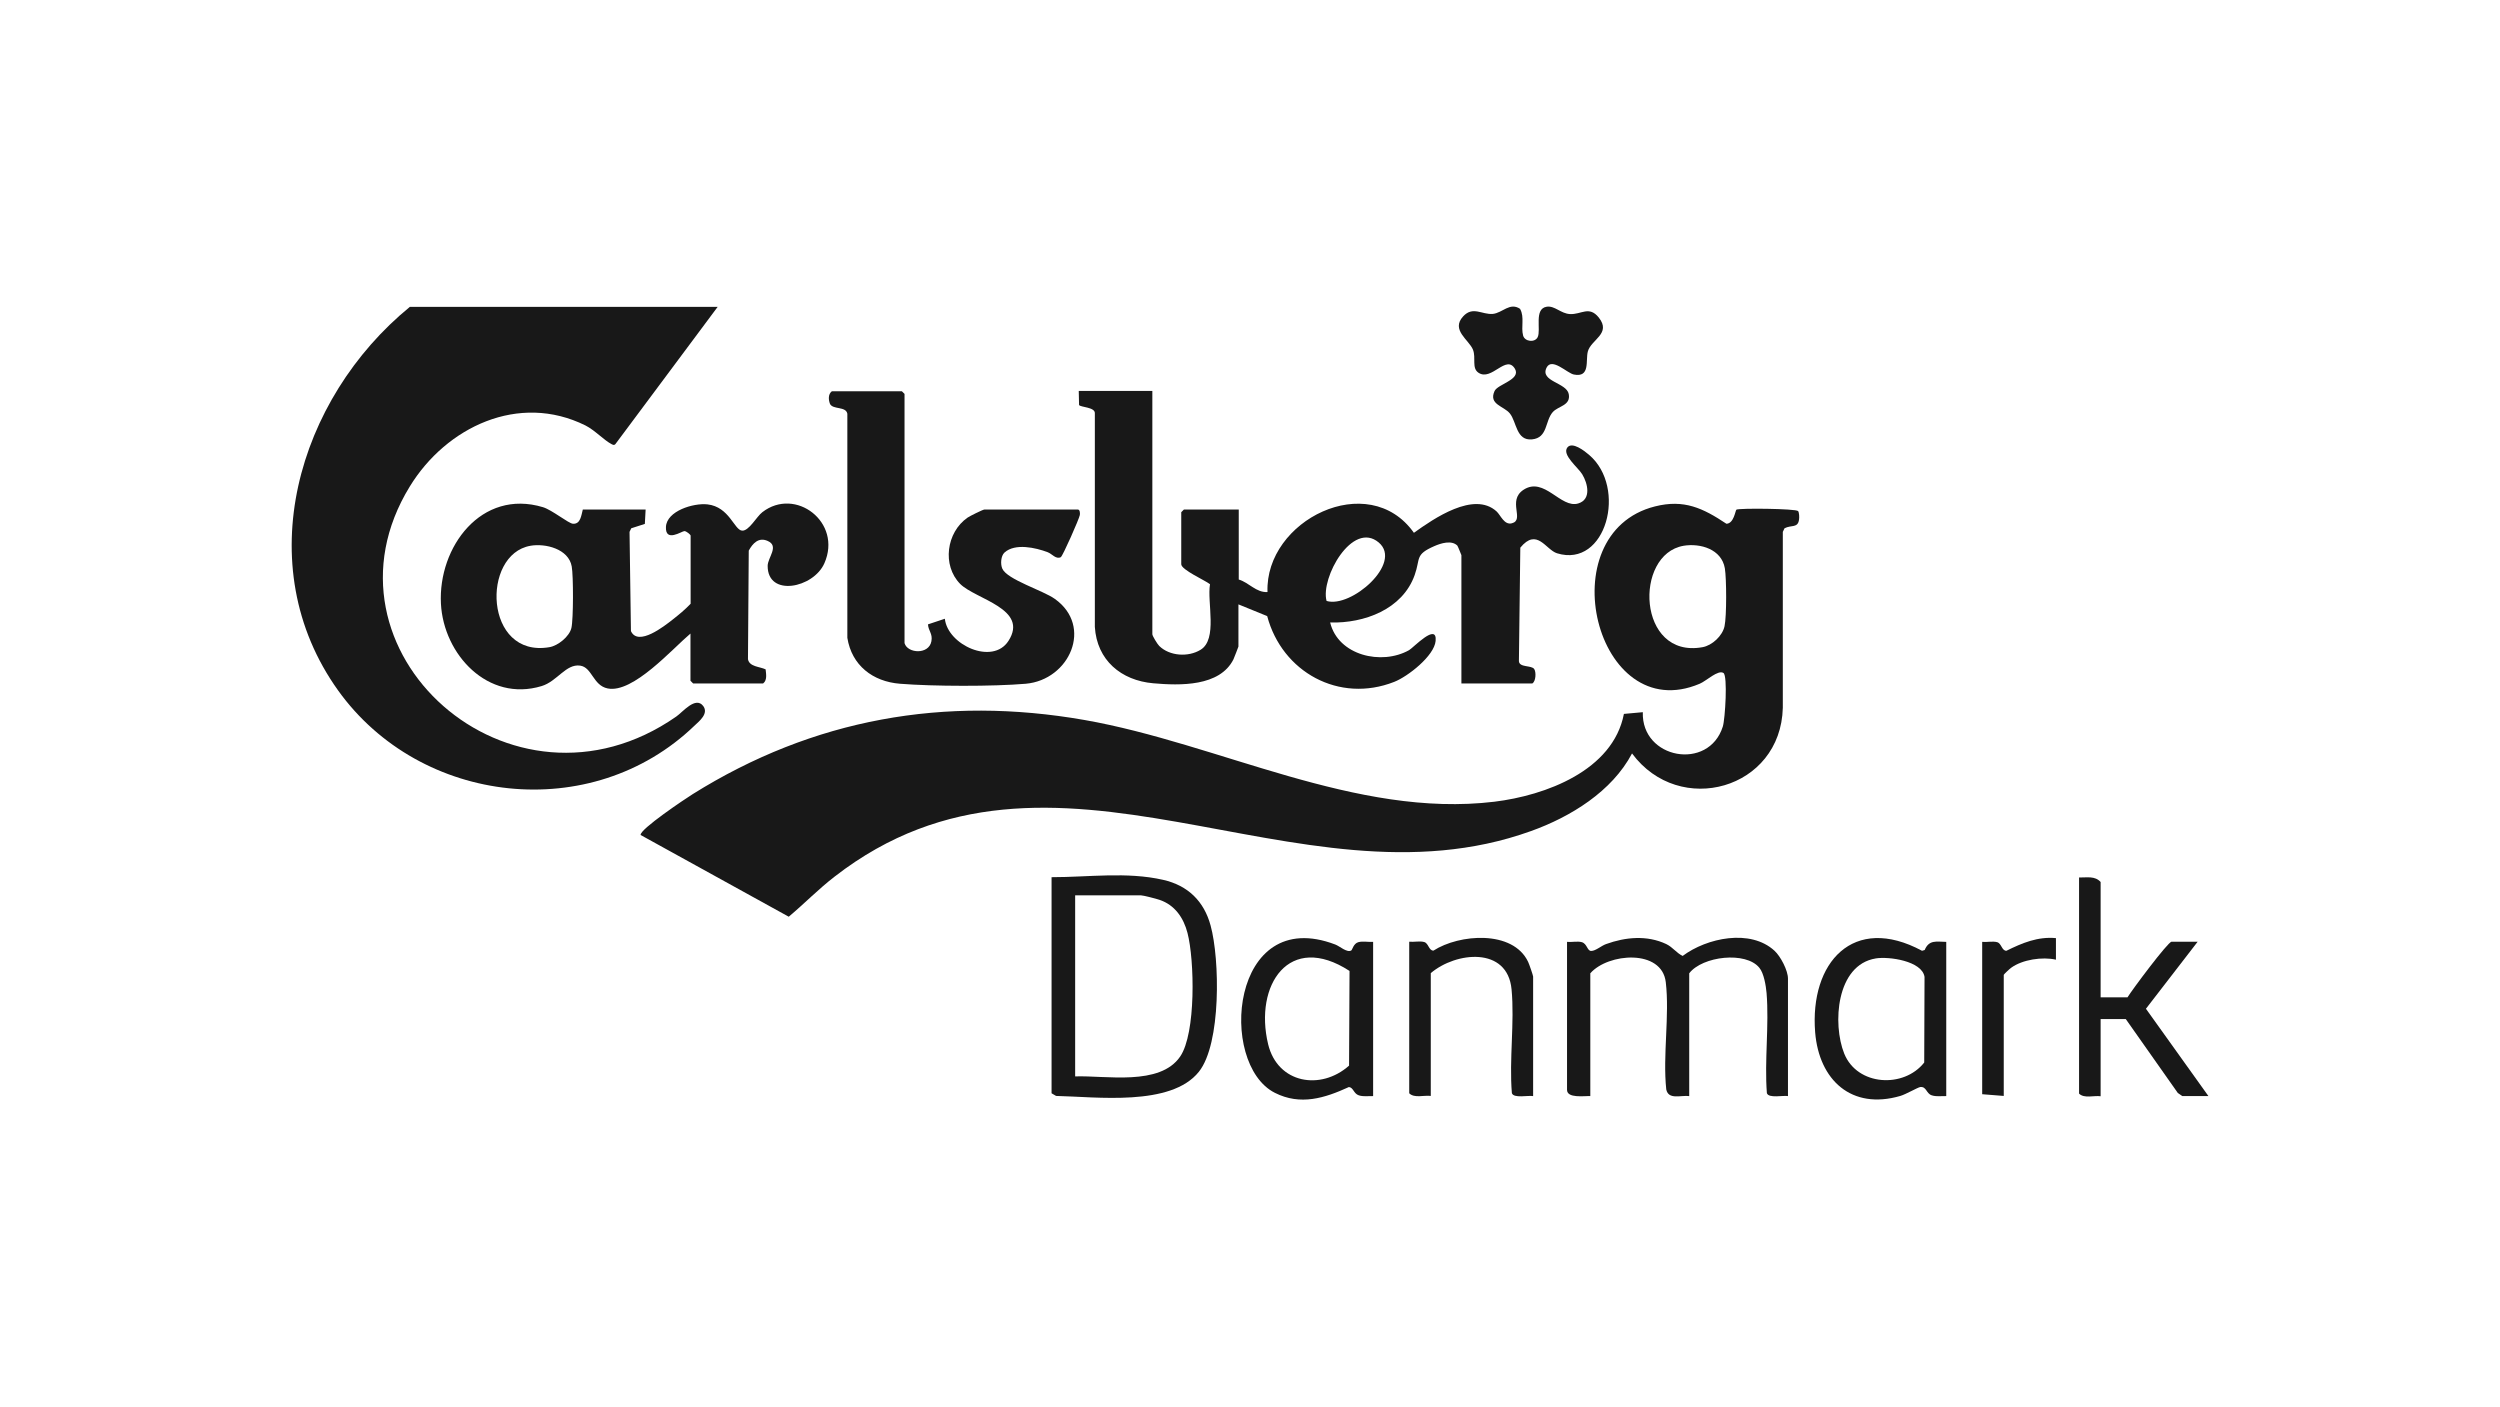
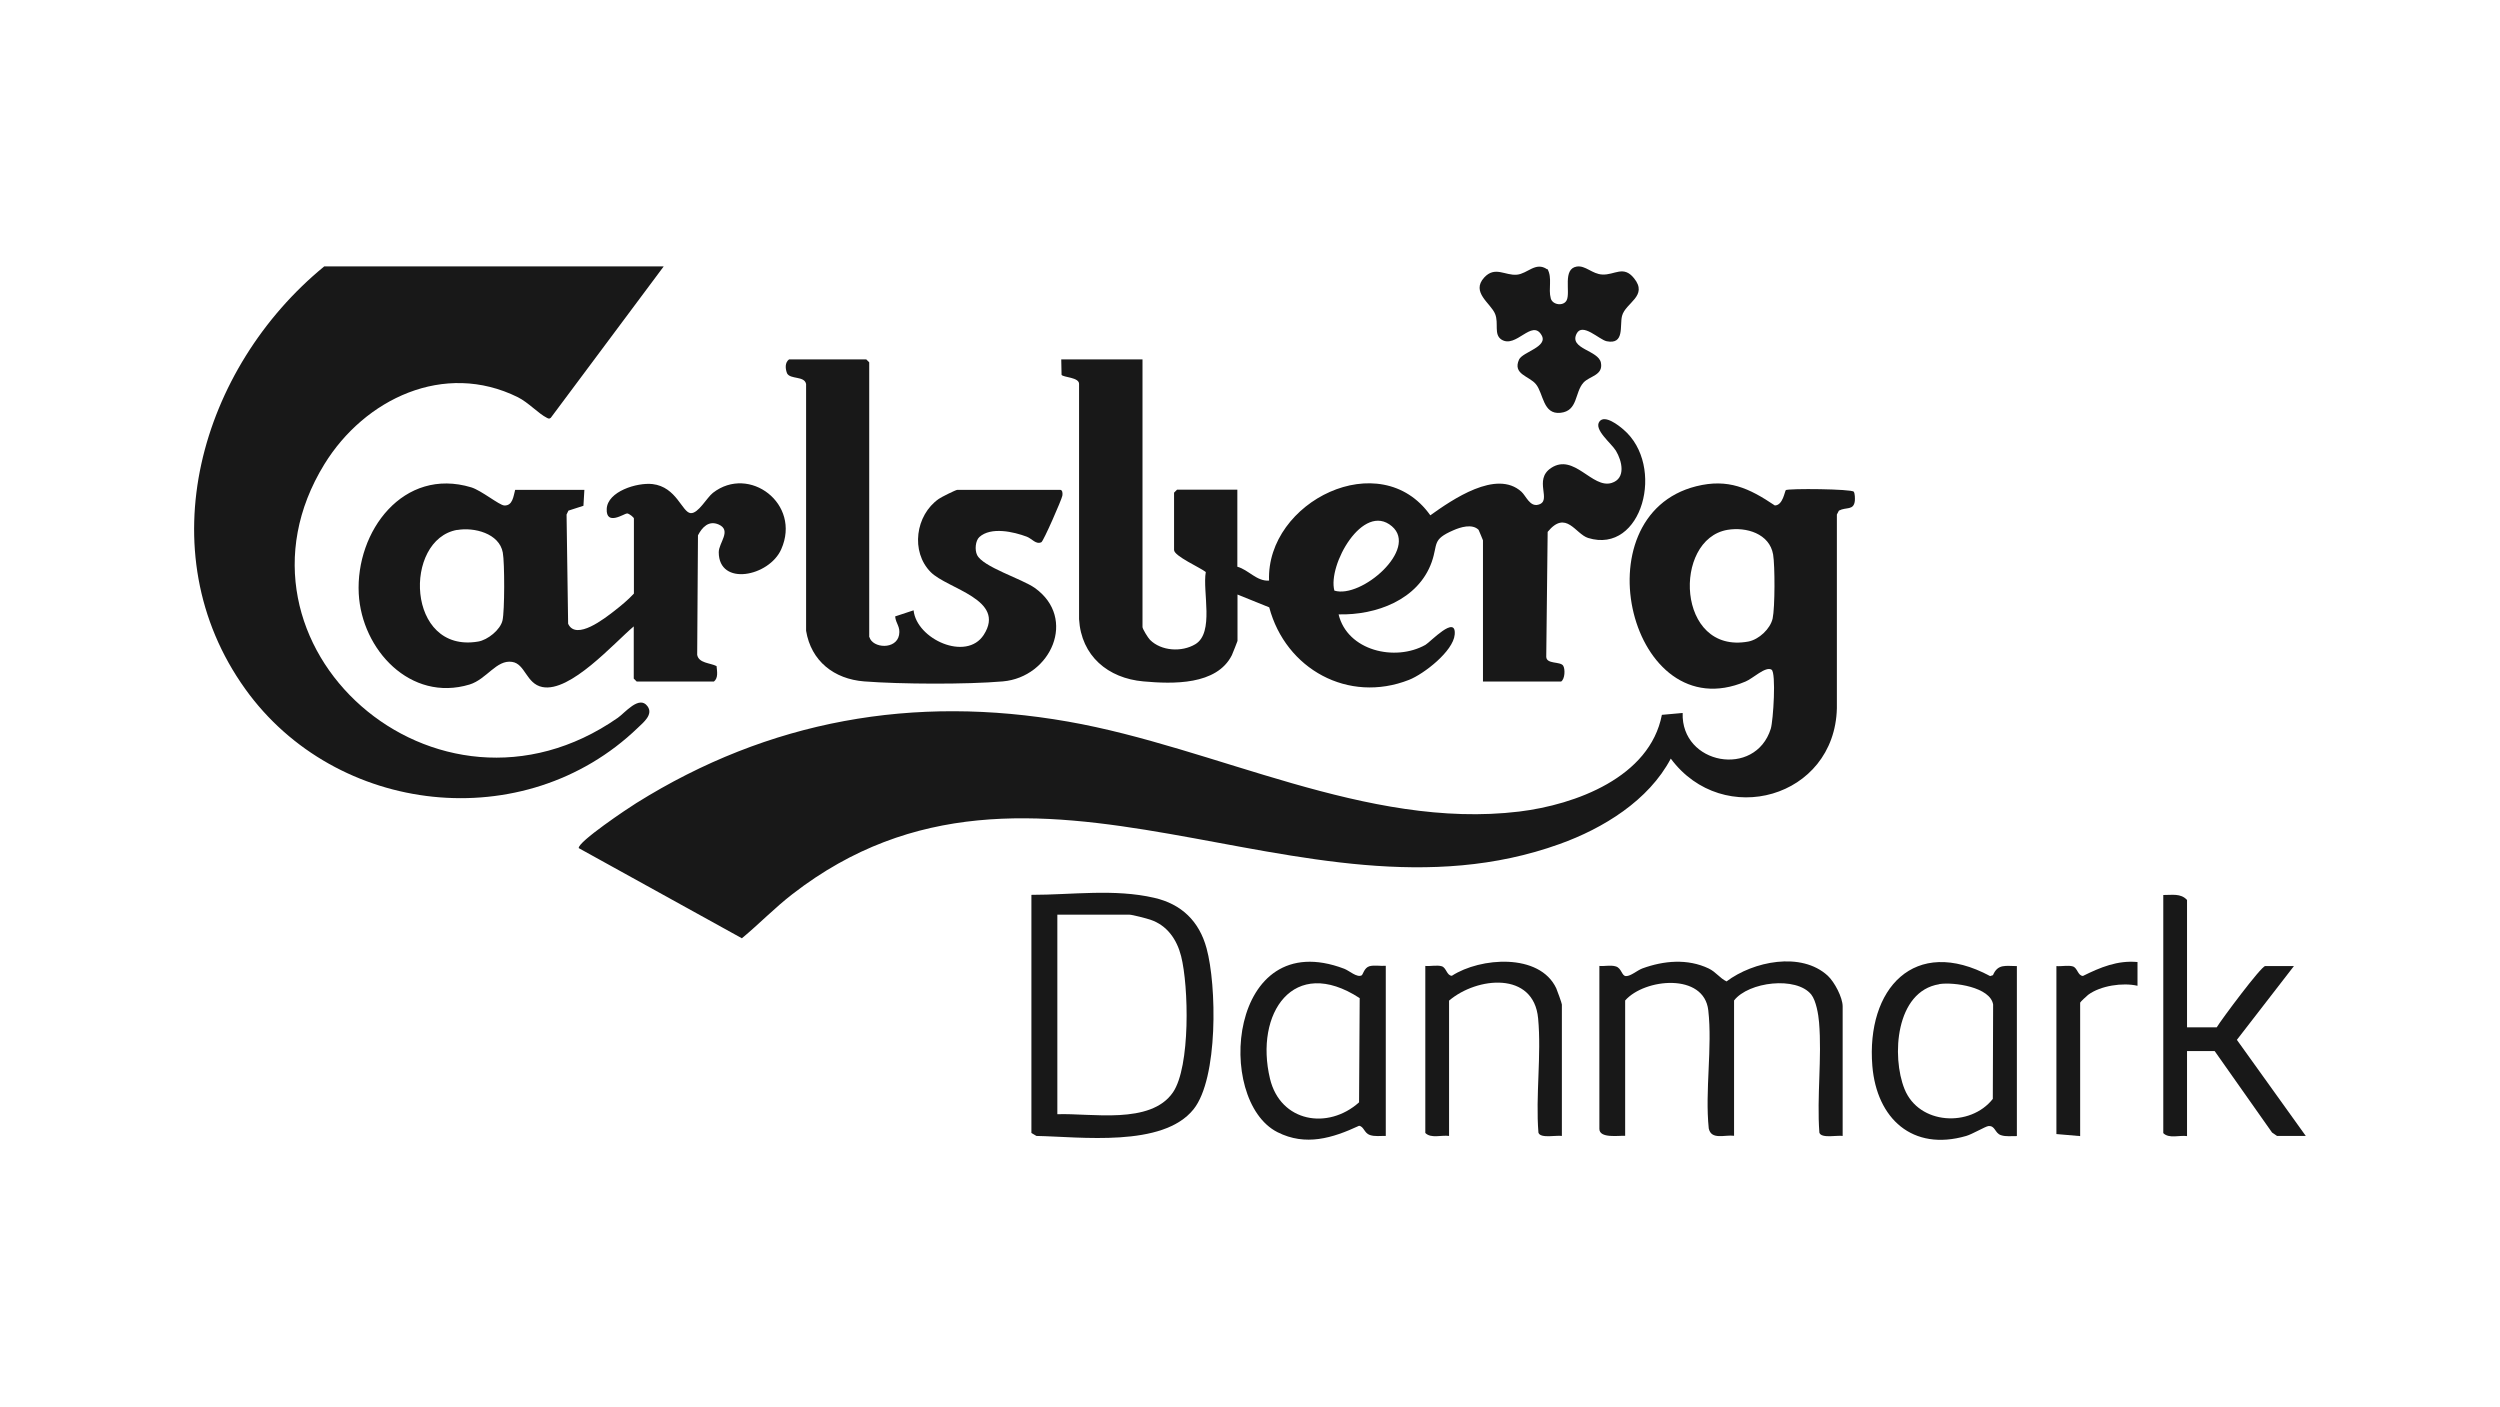
<svg xmlns="http://www.w3.org/2000/svg" id="Layer_1" data-name="Layer 1" viewBox="0 0 160 90">
-   <path d="M111.12,32.62c.17-.11,3.84-.07,3.96.09.07.1.08.39.06.53-.07.58-.5.34-.93.57l-.11.23v11.26c-.13,5.21-6.61,7.03-9.65,2.92-1.28,2.43-3.93,4.06-6.47,4.97-15.06,5.42-30.53-7.97-44.56,2.91-1.04.8-1.94,1.73-2.94,2.57l-9.48-5.23c-.07-.36,2.86-2.32,3.34-2.62,7.71-4.82,16.12-6.31,25.07-4.74,8.61,1.51,17.35,6.3,26.23,5.23,3.27-.4,7.59-1.99,8.29-5.62l1.21-.11c-.1,3,4.22,3.78,5.12.92.15-.48.32-3.26.04-3.43-.35-.22-1.09.51-1.52.69-6.66,2.82-9.7-9.63-2.86-11.35,1.86-.47,3.07.11,4.57,1.11.48-.01.57-.85.64-.9ZM107.75,34.93c-3.2.54-2.97,7.25,1.21,6.49.62-.11,1.28-.73,1.41-1.34.14-.64.13-3.05.02-3.71-.21-1.22-1.56-1.62-2.65-1.44Z" style="fill: #181818;" />
-   <path d="M45.93,19.64l-6.55,8.79c-.09.08-.14.04-.23,0-.49-.25-1.07-.89-1.68-1.2-4.27-2.12-8.91.1-11.24,3.9-6.45,10.49,6.49,22.09,17.05,14.73.41-.28,1.24-1.33,1.73-.67.35.48-.24.95-.56,1.25-6.58,6.34-17.54,5.1-22.81-2.25-5.74-8.01-2.6-18.67,4.59-24.55h19.71Z" style="fill: #181818;" />
-   <path d="M73.75,25.03v15.56c0,.11.32.63.44.75.66.65,1.85.73,2.64.25,1.12-.67.41-3.05.61-4.2-.31-.25-1.84-.92-1.84-1.28v-3.33l.17-.17h3.51v4.48c.65.19,1.12.85,1.84.8-.17-4.59,6.47-7.89,9.37-3.79,1.27-.91,3.84-2.69,5.29-1.37.26.24.49.89.98.76.84-.22-.31-1.44.74-2.14,1.33-.88,2.39,1.22,3.51.87.85-.26.61-1.28.25-1.87-.26-.43-1.31-1.24-.95-1.71.31-.4,1.1.22,1.39.47,2.46,2.09,1.1,7.27-2.05,6.3-.73-.23-1.28-1.66-2.35-.36l-.09,7.26c.02.43.81.25.98.51.13.19.11.78-.12.92h-4.54v-8.21s-.23-.58-.26-.61c-.37-.37-1.06-.15-1.47.03-1.26.55-.88.78-1.26,1.85-.78,2.2-3.23,3.1-5.41,3.04.51,2.11,3.29,2.76,5.05,1.77.27-.15,1.81-1.8,1.7-.59-.09.96-1.78,2.28-2.65,2.62-3.53,1.39-7.18-.63-8.13-4.21l-1.84-.75v2.7s-.27.72-.32.82c-.88,1.75-3.43,1.68-5.13,1.53-2.06-.18-3.61-1.48-3.74-3.61v-13.67c.02-.4-.92-.38-1.01-.53l-.02-.9h4.71ZM84.9,38.46c1.56.48,4.9-2.42,3.34-3.74-1.68-1.42-3.74,2.26-3.34,3.74Z" style="fill: #181818;" />
-   <path d="M44.21,40.53c-1.17.98-3.69,3.86-5.32,3.53-.94-.19-.99-1.35-1.76-1.46-.91-.13-1.47,1.01-2.47,1.31-3.43,1.04-6.27-2.02-6.44-5.27-.19-3.63,2.59-7.37,6.53-6.18.59.18,1.63,1.04,1.92,1.06.49.03.53-.54.63-.91h4.02l-.05.92-.87.28-.11.23.09,6.35c.46,1.01,2.15-.33,2.66-.73.41-.32.81-.65,1.16-1.02v-4.36c0-.06-.27-.29-.4-.29-.16,0-1.23.75-1.18-.27s1.76-1.54,2.66-1.44c1.4.16,1.71,1.64,2.21,1.68.44.04.93-.9,1.3-1.18,2.11-1.64,5.13.64,3.97,3.27-.7,1.59-3.63,2.18-3.63.17,0-.54.76-1.27,0-1.6-.58-.26-.96.16-1.21.62l-.05,6.95c.09.49.76.47,1.13.65.03.3.11.69-.16.9h-4.48l-.17-.17v-3.04ZM33.95,34.93c-3.16.54-2.97,7.2,1.21,6.49.55-.09,1.28-.68,1.41-1.23s.13-3.35.02-3.94c-.2-1.12-1.68-1.49-2.65-1.32Z" style="fill: #181818;" />
-   <path d="M57.89,41.16c.19.67,1.56.75,1.72-.12.09-.49-.19-.65-.22-1.08l1.08-.36c.18,1.68,3.06,2.99,4.07,1.42,1.33-2.06-2.1-2.66-3.09-3.65-1.17-1.19-.88-3.3.47-4.24.14-.1.99-.52,1.08-.52h5.98c.13,0,.15.21.13.35-.04.24-1.09,2.62-1.22,2.7-.31.15-.54-.2-.84-.32-.77-.29-2.08-.59-2.76.02-.24.22-.27.75-.14,1.04.32.7,2.61,1.39,3.36,1.93,2.47,1.76.94,5.18-1.86,5.43-2.1.18-5.94.17-8.05,0-1.75-.14-3.09-1.18-3.37-2.94v-14.34c-.09-.49-.92-.25-1.11-.63-.1-.26-.13-.62.12-.81h4.48l.17.17v15.96Z" style="fill: #181818;" />
-   <path d="M67.31,56.14c2.35,0,4.81-.36,7.13.17,1.59.36,2.62,1.37,3.04,2.93.59,2.15.68,7.56-.75,9.35-1.79,2.25-6.59,1.6-9.14,1.55l-.29-.17v-13.83ZM68.81,68.89c1.96-.07,5.42.63,6.72-1.27,1.02-1.49.92-6.18.47-7.91-.25-.97-.81-1.79-1.79-2.12-.2-.07-1.05-.29-1.2-.29h-4.2v11.59Z" style="fill: #181818;" />
-   <path d="M114.44,70.15c-.31-.06-1.25.16-1.36-.19-.16-2.08.15-4.35-.02-6.41-.04-.46-.17-1.26-.46-1.61-.86-1.07-3.64-.75-4.49.35v7.86c-.53-.07-1.33.26-1.47-.43-.23-2.19.22-4.72-.03-6.86s-3.69-1.87-4.83-.57v7.86c-.37-.02-1.49.16-1.49-.4v-9.47c.3.03.67-.06.95.02.34.1.34.57.6.56.28,0,.64-.33.95-.44,1.24-.45,2.62-.58,3.85,0,.43.21.64.56,1.05.76,1.55-1.16,4.34-1.75,5.88-.33.39.36.86,1.26.86,1.78v7.52Z" style="fill: #181818;" />
-   <path d="M97.29,19.78c.29.52.04,1.15.19,1.7.11.39.75.46.93.1.23-.47-.25-1.82.58-1.95.51-.08.9.44,1.49.47.72.04,1.22-.55,1.84.22.83,1.04-.5,1.41-.7,2.18-.15.57.17,1.68-.89,1.47-.43-.08-1.41-1.12-1.75-.44-.44.89,1.28.95,1.42,1.69s-.67.76-1.02,1.15c-.51.57-.31,1.65-1.33,1.75s-.98-1.12-1.42-1.66c-.39-.48-1.37-.57-.98-1.43.2-.45,1.7-.73,1.31-1.42-.56-.96-1.49.8-2.33.25-.46-.3-.15-.94-.36-1.48-.25-.63-1.43-1.26-.63-2.13.62-.68,1.21-.1,1.9-.16.62-.06,1.09-.77,1.75-.32Z" style="fill: #181818;" />
-   <path d="M87.89,70.15c-.3-.01-.63.05-.93-.05-.33-.11-.34-.5-.63-.53-1.55.71-3.1,1.2-4.74.37-3.66-1.85-2.84-12.05,3.87-9.49.29.11.75.54,1.02.38.07-.04.14-.44.45-.53.29-.08.65,0,.95-.02v9.87ZM86.37,62.14c-3.86-2.51-6.12.9-5.21,4.69.61,2.52,3.37,2.98,5.18,1.37l.03-6.06Z" style="fill: #181818;" />
-   <path d="M124.56,60.28v9.87c-.3-.01-.63.05-.93-.05-.36-.12-.33-.57-.73-.53-.16.02-.93.47-1.28.57-3.12.91-5.2-1.01-5.45-4.07-.36-4.47,2.44-7.59,6.84-5.22l.17-.05c.28-.67.75-.53,1.38-.52ZM120.05,61.34c-2.54.41-2.78,4.2-2.02,6.09.84,2.08,3.82,2.23,5.12.57l.02-5.48c-.16-1.02-2.28-1.32-3.13-1.18Z" style="fill: #181818;" />
-   <path d="M134.44,63.83h1.72c.27-.45,2.59-3.56,2.82-3.56h1.67l-3.31,4.29,4,5.59h-1.67l-.29-.2-3.33-4.73h-1.61v4.94c-.44-.06-1.05.16-1.38-.17v-13.83c.48.01,1.02-.12,1.38.29v7.4Z" style="fill: #181818;" />
-   <path d="M98.12,70.15c-.31-.06-1.25.16-1.36-.19-.18-2.14.18-4.53-.02-6.64-.26-2.76-3.56-2.41-5.17-1.04v7.86c-.44-.06-1.05.16-1.38-.17v-9.7c.3.03.68-.06.96.02s.29.55.59.55c1.66-1.07,5.09-1.33,6.06.72.06.12.32.87.32.94v7.63Z" style="fill: #181818;" />
-   <path d="M126.86,60.28c.3.03.68-.06.96.02s.29.55.59.55c1.01-.5,2.01-.92,3.17-.81v1.38c-.86-.2-2.15-.01-2.87.52-.09.06-.47.42-.47.45v7.75l-1.38-.11v-9.76Z" style="fill: #181818;" />
+   <path d="M114.28,31.37c.18-.12,4.23-.08,4.36.1.08.12.08.43.07.58-.07.64-.55.38-1.02.63l-.13.25v12.4c-.14,5.74-7.28,7.74-10.63,3.22-1.41,2.68-4.33,4.47-7.12,5.47-16.59,5.97-33.63-8.78-49.09,3.2-1.14.88-2.13,1.91-3.24,2.83l-10.44-5.77c-.08-.39,3.16-2.56,3.68-2.88,8.49-5.31,17.76-6.95,27.62-5.22,9.49,1.66,19.11,6.94,28.89,5.76,3.6-.44,8.36-2.19,9.13-6.19l1.33-.12c-.11,3.31,4.65,4.17,5.64,1.01.16-.53.35-3.59.05-3.78-.38-.24-1.2.57-1.67.76-7.34,3.11-10.69-10.61-3.15-12.5,2.04-.51,3.38.12,5.03,1.23.53-.01.63-.94.71-.99ZM110.56,33.91c-3.53.6-3.27,7.99,1.33,7.15.68-.13,1.41-.81,1.56-1.48.15-.71.15-3.36.03-4.09-.23-1.34-1.72-1.78-2.92-1.58Z" style="fill: #181818;" />
+   <path d="M42.47,17.06l-7.22,9.68c-.1.08-.15.05-.25,0-.54-.27-1.18-.98-1.86-1.32-4.71-2.33-9.81.11-12.38,4.29-7.1,11.55,7.15,24.33,18.78,16.23.45-.31,1.37-1.47,1.9-.74.39.53-.27,1.04-.62,1.38-7.25,6.98-19.32,5.61-25.12-2.48-6.33-8.83-2.86-20.57,5.05-27.05h21.72Z" style="fill: #181818;" />
+   <path d="M73.12,23v17.13c0,.12.35.69.48.82.72.72,2.03.8,2.9.28,1.23-.74.45-3.36.67-4.62-.34-.28-2.03-1.02-2.03-1.41v-3.67l.19-.19h3.86v4.93c.72.2,1.23.94,2.03.89-.19-5.06,7.13-8.69,10.32-4.18,1.4-1,4.23-2.96,5.83-1.51.29.26.54.98,1.08.83.92-.24-.34-1.58.82-2.35,1.47-.97,2.63,1.34,3.87.96.94-.29.67-1.41.28-2.06-.29-.48-1.45-1.37-1.05-1.88.34-.44,1.22.25,1.53.52,2.71,2.31,1.21,8.01-2.26,6.94-.81-.25-1.41-1.83-2.59-.39l-.09,8c.02.48.89.28,1.08.56.14.21.12.86-.13,1.02h-5v-9.04s-.26-.64-.28-.67c-.41-.41-1.17-.17-1.62.03-1.38.6-.97.86-1.38,2.03-.86,2.42-3.56,3.41-5.96,3.35.56,2.33,3.62,3.04,5.56,1.95.3-.17,1.99-1.98,1.87-.65-.1,1.06-1.96,2.51-2.92,2.89-3.89,1.53-7.9-.69-8.95-4.64l-2.03-.82v2.97s-.3.79-.36.91c-.97,1.93-3.78,1.85-5.66,1.68-2.27-.2-3.98-1.63-4.12-3.98v-15.05c.02-.44-1.01-.42-1.12-.59l-.02-.99h5.19ZM85.4,37.8c1.72.53,5.4-2.66,3.68-4.12-1.85-1.57-4.12,2.49-3.68,4.12Z" style="fill: #181818;" />
+   <path d="M40.57,40.08c-1.28,1.08-4.07,4.25-5.86,3.89-1.04-.21-1.09-1.49-1.94-1.61-1-.15-1.62,1.11-2.72,1.45-3.78,1.14-6.9-2.23-7.09-5.81-.21-4,2.86-8.12,7.2-6.81.65.2,1.79,1.14,2.11,1.16.54.03.59-.59.7-1h4.43l-.06,1.02-.96.31-.12.25.1,6.99c.51,1.11,2.37-.37,2.93-.8.45-.35.89-.71,1.28-1.13v-4.81c0-.06-.3-.32-.44-.32-.17,0-1.35.83-1.3-.29s1.94-1.7,2.93-1.59c1.54.18,1.89,1.81,2.44,1.86.49.04,1.03-.99,1.43-1.3,2.32-1.8,5.66.7,4.37,3.61-.77,1.75-4,2.4-4,.19,0-.6.84-1.39,0-1.77-.64-.28-1.06.17-1.33.69l-.05,7.65c.1.54.83.51,1.24.72.03.33.12.76-.17.99h-4.94l-.19-.19v-3.35ZM29.27,33.91c-3.48.6-3.28,7.93,1.33,7.15.61-.1,1.42-.75,1.56-1.35s.14-3.69.02-4.34c-.22-1.24-1.85-1.64-2.92-1.45Z" style="fill: #181818;" />
+   <path d="M55.64,40.77c.21.73,1.72.82,1.9-.13.1-.54-.21-.72-.25-1.19l1.18-.39c.19,1.85,3.38,3.29,4.49,1.57,1.46-2.27-2.32-2.93-3.4-4.02-1.29-1.31-.97-3.64.52-4.68.15-.11,1.09-.58,1.19-.58h6.58c.15,0,.17.23.14.38-.05.26-1.2,2.89-1.34,2.97-.34.17-.6-.22-.93-.35-.85-.32-2.3-.65-3.04.02-.26.24-.3.83-.15,1.14.35.77,2.87,1.53,3.7,2.12,2.72,1.94,1.03,5.71-2.05,5.98-2.32.2-6.54.18-8.87,0-1.93-.15-3.4-1.3-3.72-3.24v-15.79c-.1-.54-1.01-.28-1.22-.69-.11-.29-.15-.68.13-.89h4.94l.19.19v17.58Z" style="fill: #181818;" />
+   <path d="M66.02,57.27c2.59,0,5.3-.4,7.85.19,1.75.4,2.88,1.5,3.35,3.23.65,2.37.75,8.32-.83,10.3-1.97,2.47-7.26,1.76-10.06,1.71l-.32-.19v-15.24ZM67.67,71.31c2.16-.08,5.97.69,7.4-1.4,1.12-1.64,1.01-6.8.52-8.72-.27-1.06-.89-1.97-1.97-2.33-.23-.08-1.16-.32-1.33-.32h-4.62v12.77Z" style="fill: #181818;" />
+   <path d="M117.94,72.7c-.34-.06-1.38.18-1.5-.21-.17-2.3.17-4.79-.02-7.06-.04-.5-.19-1.39-.5-1.78-.95-1.18-4.01-.82-4.94.38v8.66c-.58-.08-1.46.29-1.62-.47-.25-2.41.24-5.2-.03-7.56-.27-2.41-4.07-2.05-5.32-.63v8.66c-.41-.02-1.65.18-1.65-.44v-10.43c.33.03.73-.07,1.05.03.38.11.38.63.66.62.31,0,.7-.36,1.04-.49,1.37-.5,2.89-.64,4.24,0,.48.23.71.62,1.15.83,1.7-1.28,4.78-1.93,6.48-.36.43.4.95,1.39.95,1.96v8.28Z" style="fill: #181818;" />
+   <path d="M99.04,17.22c.32.57.04,1.26.21,1.88.12.43.83.51,1.02.11.25-.52-.28-2,.64-2.15.56-.09.99.48,1.64.51.79.04,1.35-.61,2.03.24.92,1.14-.55,1.56-.77,2.41-.16.63.18,1.85-.98,1.62-.47-.09-1.56-1.23-1.93-.48-.49.98,1.41,1.05,1.56,1.86s-.73.84-1.12,1.27c-.57.63-.34,1.81-1.47,1.93s-1.08-1.23-1.57-1.83c-.43-.53-1.51-.63-1.08-1.58.23-.49,1.88-.81,1.44-1.56-.61-1.06-1.64.88-2.57.28-.5-.33-.16-1.03-.4-1.63-.27-.69-1.57-1.39-.7-2.34.69-.75,1.34-.11,2.09-.18.68-.06,1.2-.85,1.93-.35Z" style="fill: #181818;" />
+   <path d="M88.69,72.7c-.33-.01-.7.05-1.02-.06-.36-.12-.38-.55-.69-.59-1.7.79-3.42,1.32-5.22.41-4.03-2.04-3.13-13.27,4.27-10.46.32.12.82.59,1.12.42.08-.05.16-.48.49-.58.32-.09.72,0,1.05-.03v10.88ZM87.02,63.88c-4.25-2.77-6.74.99-5.74,5.16.67,2.78,3.71,3.29,5.7,1.51l.04-6.67Z" style="fill: #181818;" />
+   <path d="M129.08,61.83v10.88c-.33-.01-.7.05-1.02-.06-.4-.13-.36-.63-.81-.58-.18.02-1.03.52-1.41.63-3.44,1-5.73-1.11-6.01-4.48-.4-4.93,2.68-8.36,7.54-5.75l.18-.06c.31-.74.83-.58,1.52-.58ZM124.11,62.99c-2.8.45-3.06,4.63-2.22,6.71.92,2.29,4.21,2.46,5.65.63l.02-6.04c-.18-1.12-2.51-1.45-3.44-1.31Z" style="fill: #181818;" />
+   <path d="M139.97,65.75h1.9c.3-.5,2.85-3.92,3.1-3.92h1.84l-3.65,4.72,4.41,6.15h-1.84l-.32-.22-3.67-5.21h-1.77v5.44c-.49-.07-1.15.18-1.52-.19v-15.24c.53.01,1.12-.13,1.52.32v8.16Z" style="fill: #181818;" />
+   <path d="M99.96,72.7c-.34-.06-1.38.18-1.5-.21-.19-2.36.2-4.98-.02-7.31-.28-3.04-3.92-2.66-5.7-1.14v8.66c-.49-.07-1.15.18-1.52-.19v-10.69c.33.03.75-.07,1.05.02s.32.6.65.61c1.82-1.18,5.61-1.47,6.68.8.06.14.36.96.36,1.04v8.41Z" style="fill: #181818;" />
+   <path d="M131.61,61.83c.33.03.75-.07,1.05.02s.32.6.65.61c1.11-.55,2.21-1.01,3.49-.89v1.52c-.94-.22-2.37-.01-3.16.58-.09.07-.51.46-.51.5v8.54l-1.52-.13v-10.75Z" style="fill: #181818;" />
</svg>
